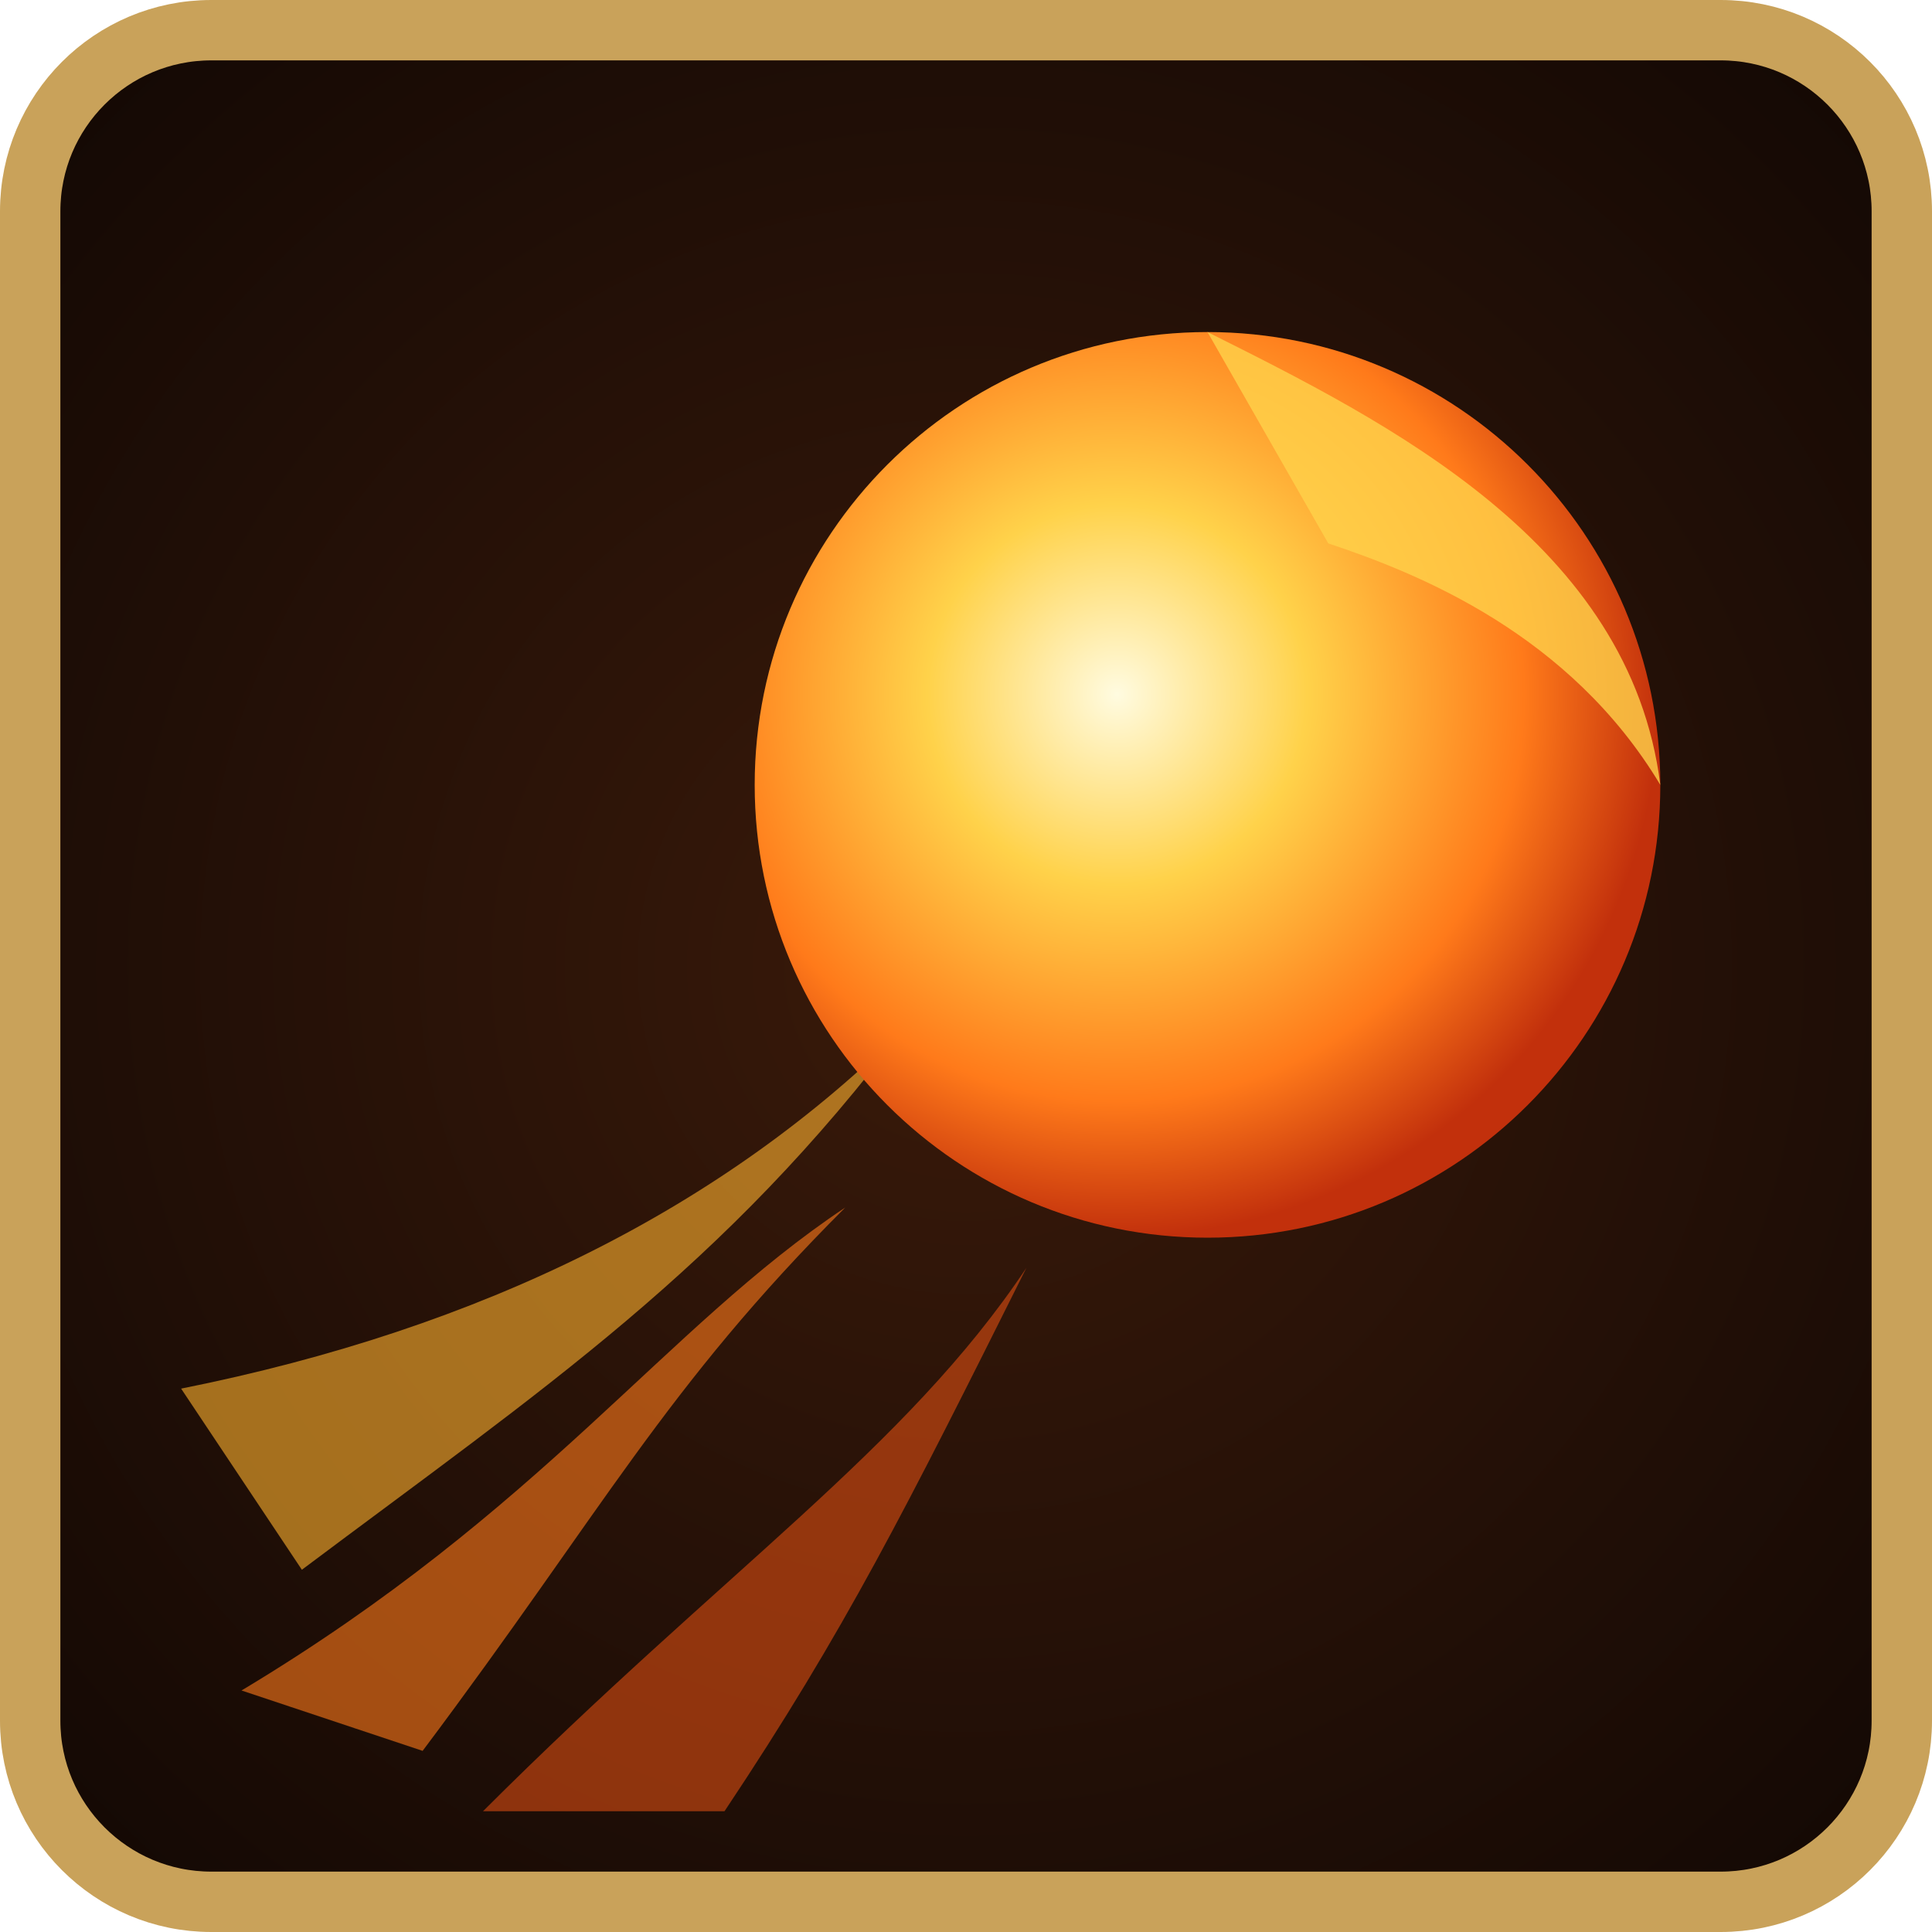
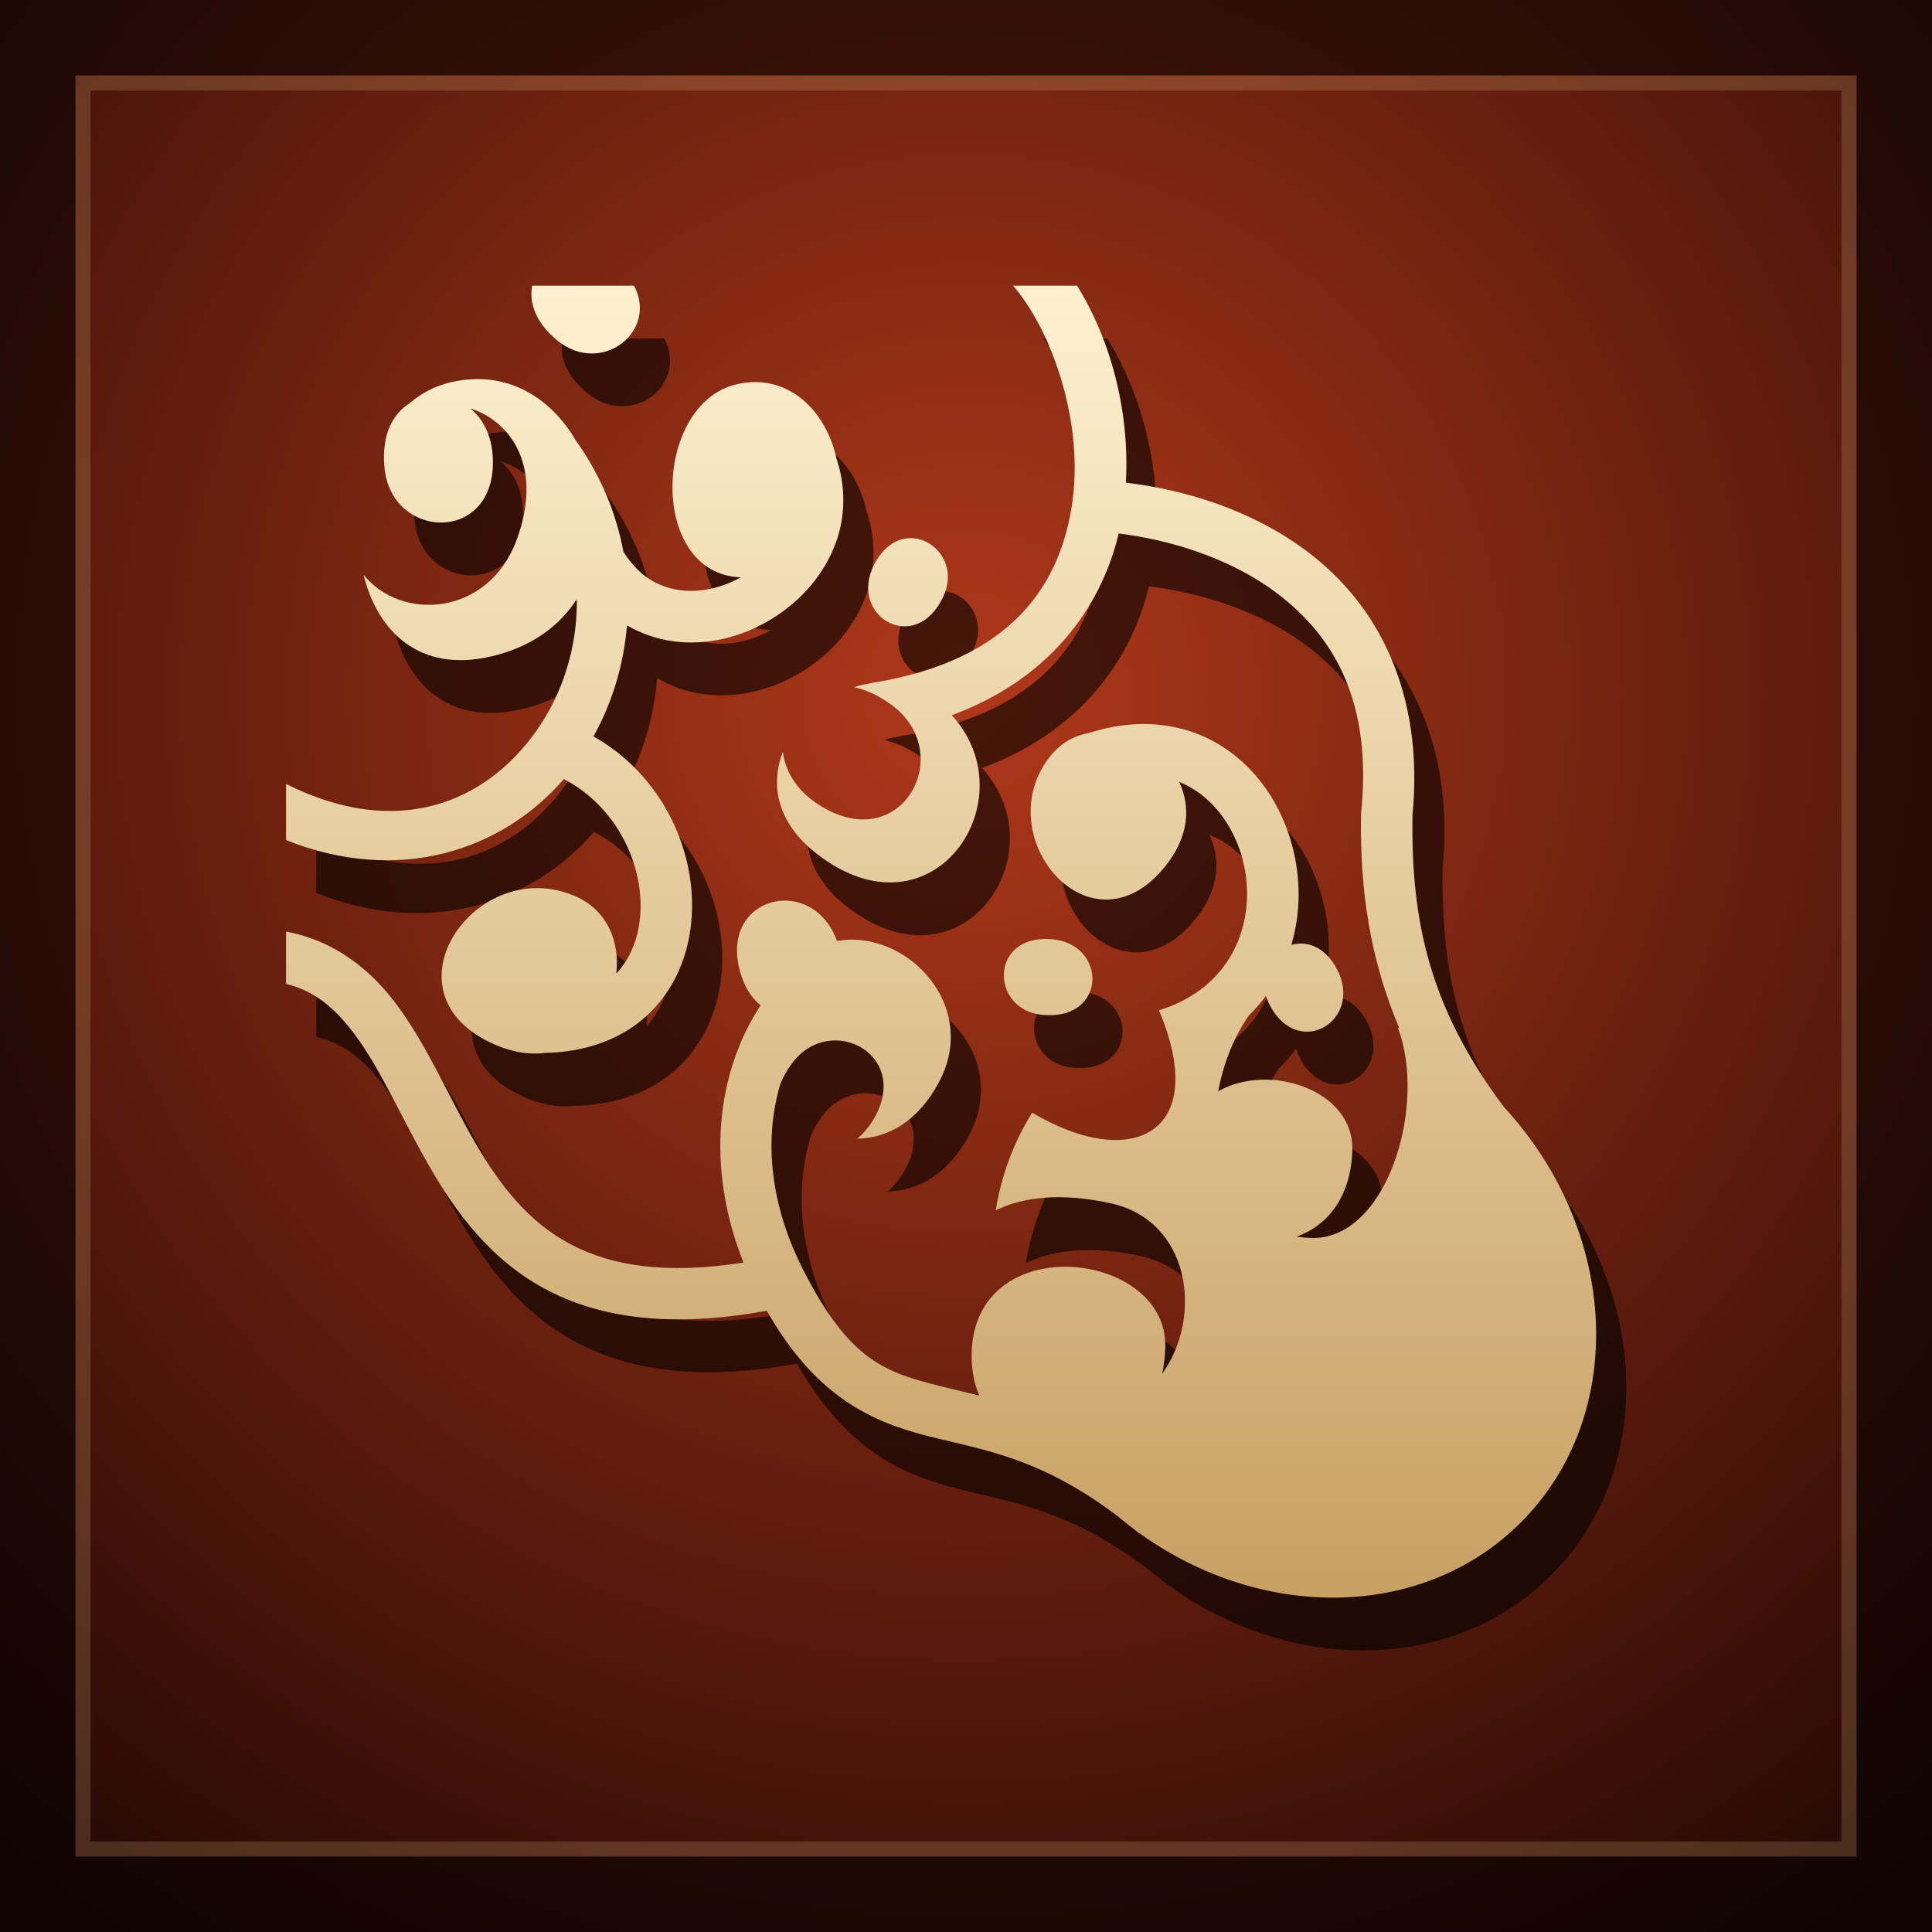
- <svg xmlns="http://www.w3.org/2000/svg" width="64" height="64" viewBox="0 0 64 64">
+ <svg xmlns="http://www.w3.org/2000/svg" viewBox="0 0 512 512">
  <defs>
-     <radialGradient id="bg" cx="50%" cy="50%" r="70%">
-       <stop offset="0" stop-color="#3a1a0a" />
-       <stop offset="1" stop-color="#120804" />
+     <radialGradient id="bg" cx="50%" cy="36%" r="78%">
+       <stop offset="0" stop-color="#b0381a" />
+       <stop offset="1" stop-color="#220703" />
    </radialGradient>
-     <radialGradient id="core" cx="40%" cy="40%" r="60%">
-       <stop offset="0" stop-color="#fffbe0" />
-       <stop offset="0.35" stop-color="#ffd24a" />
-       <stop offset="0.75" stop-color="#ff7a1a" />
-       <stop offset="1" stop-color="#c2300c" />
-     </radialGradient>
+     <linearGradient id="ink" x1="0" y1="0" x2="0" y2="1">
+       <stop offset="0" stop-color="#fdf0cf" />
+       <stop offset="1" stop-color="#c8a064" />
+     </linearGradient>
  </defs>
-   <rect x="1" y="1" width="62" height="62" rx="6" fill="url(#bg)" />
-   <path d="M8 56 C18 50 22 44 28 40 C22 46 20 50 14 58 Z" fill="#ff7a1a" opacity="0.6" />
-   <path d="M6 46 C16 44 24 40 30 34 C24 42 18 46 10 52 Z" fill="#ffb02e" opacity="0.6" />
-   <path d="M16 60 C24 52 30 48 34 42 C30 50 28 54 24 60 Z" fill="#ff5a14" opacity="0.5" />
-   <circle cx="40" cy="26" r="15" fill="url(#core)" />
-   <path d="M40 11 C46 14 54 18 55 26 C52 21 47 19 44 18 Z" fill="#ffd24a" opacity="0.8" />
-   <rect x="1" y="1" width="62" height="62" rx="6" fill="none" stroke="#c9a25a" stroke-width="2" />
+   <rect width="512" height="512" fill="url(#bg)" />
+   <g transform="translate(70 76) scale(0.73)" fill="#000" fill-opacity="0.6">
+     <path d="M108.28 18.78c-1.2 6.05 1.1 13.32 9.095 19.876 15.883 13.01 36.716-3.12 27.875-19.875h-36.97zm174.564 0c13.572 15.575 25.36 48.026 21.687 77.22-3.915 31.118-22.083 59.048-73.624 67.094v.094c-1.964.284-3.904.743-5.812 1.343 4.17.89 8.657 2.86 13.344 6.22 24.482 17.577 3.918 55.804-26.125 36.47-8.196-5.266-12.213-12.31-13.032-19.19-4.615 11.776-2.376 25.68 12.47 37.126 42.122 32.48 76.872-19.863 48.844-50.437 35.076-12.994 54.042-38.53 60.594-65.97 17.85 2.145 40.616 8.678 58.156 22.22 19.867 15.337 34.025 38.73 29.844 79.25l-.032.405v.406c-.43 27.1 3.257 52.267 13.906 77.314-.175-.088-.355-.164-.53-.25 10.834 28.695-4.215 77.915-32.094 76.375-1.608-.09-3.144-.24-4.625-.47 10.87-3.895 19.736-14.11 20.187-31.47.57-21.935-30.486-31.816-48.688-21.28 1.853-10.077 5.738-19.852 11.125-27.53 2.282-2.24 4.347-4.612 6.188-7.095.204.627.43 1.27.72 1.906 9.98 22.058 34.89 7.416 25.186-11.405-4.35-8.457-11.074-10.648-16.686-9.03 3.504-11.767 3.415-24.225.406-35.72-3.952-15.098-13.013-28.82-26.625-37.03-7.976-4.812-17.48-7.51-27.844-7.44-.69.006-1.394.034-2.092.064-5.57.233-11.385 1.277-17.313 3.186-5.246.927-10.17 3.588-14.03 8.438-23.005 28.896 14.76 74.018 41.967 39.687 8.61-10.862 8.926-21.705 4.813-30.374 1.69.692 3.303 1.508 4.844 2.438 8.787 5.3 15.35 14.822 18.217 25.78 2.87 10.96 1.946 23.044-3.312 33.126-4.384 8.406-11.626 15.654-23.28 20.28-1.272.41-2.53.853-3.783 1.314 18.878 44.79-9.97 58.624-46.03 37.156-6.794 10.808-11.198 22.857-13.25 35.47 9.883-4.887 23.666-6.502 41.687-2.595 28.884 6.263 33.747 41 18.75 61.906.643-2.984 1.033-6.202 1.124-9.686.48-18.44-18.605-29.432-37-29.156-17.28.258-33.966 10.457-33.28 33.75.14 4.844 1.124 9.19 2.748 13.03-4.827-1.217-9.4-2.263-13.593-3.312-20.567-5.145-33.424-9.23-50.25-42.22-11.65-22.837-13.746-44.61-9.657-62.717.35-1.55.75-3.07 1.187-4.564.887-2.386 2.22-4.867 4.063-7.437 14.096-19.637 44.76-3.16 29.25 20.936-1.586 2.468-3.375 4.467-5.282 6.03 10.913-.16 22-6.1 29.69-20.56 13.784-25.93-8.35-51.58-31.5-51.688-1.84-.01-3.696.173-5.532.5-3.696-10.15-11.607-14.724-19.125-14.657-11.395.103-21.84 10.833-15.063 28.814 1.5 3.97 3.765 6.996 6.438 9.187-15.838 24.13-20.18 58.28-6.22 93.376-28.655 4.51-48 1-62.25-6.375-16.074-8.32-26.524-22.114-35.718-38.124-9.194-16.01-16.705-33.956-27.813-48.97-9.438-12.754-22.502-23.363-40.28-26.686v19c10.905 2.694 18.18 9.218 25.28 18.813 9.153 12.37 16.656 29.85 26.594 47.156 9.94 17.305 22.74 34.724 43.376 45.405 19.365 10.023 44.896 13.558 79.28 7.28 17.85 31.407 38.335 40.456 59 45.626 20.14 5.04 40.485 7.83 68.376 28.97 1.97 1.66 3.995 3.258 6.032 4.78.594.49 1.18.965 1.78 1.47l.095-.094c44.505 32.063 102.997 31.564 138.467-3.906 38.87-38.87 35.765-105.384-6.187-150.844-26.624-35.576-33.77-66.875-33.156-105.562h-.03c4.428-45.38-13.045-76.668-37.033-95.188-21.172-16.346-46.585-23.457-67-25.875 1.496-26.37-5.78-52.345-17.717-71.5h-23.22zM88.438 52.688c-3.178 0-6.483.374-9.907 1.188-5.71 1.356-10.715 4.073-15 7.75-.027.024-.064.038-.093.063-2.25 1.463-4.222 3.494-5.75 6.093-.033.058-.092.1-.124.157-2.415 4.2-3.617 9.88-2.907 17.063 2.628 26.407 40.834 27.546 39.313-3.875-.388-8.14-3.673-14.105-8.19-17.813 15.426 4.92 26.523 22.082 16.72 48.063-10.34 27.408-41.76 29.372-55.47 12.313 5.018 20.444 20.162 35.828 46.44 29.656 14.73-3.46 24.825-11.138 31-20.78.233 17.556-5.215 34.5-14.782 47.967-18.347 25.828-50.26 39.48-90.782 19.126v20.375c40.907 16.38 78.436 3.814 100.875-22.155 19.068 10 28.71 30.633 27.782 48.344-.462 8.83-3.42 16.56-8.75 22.25 1.273-11.394-3.145-22.947-14.906-28.064-35.92-15.636-71.766 35.453-29.125 53.906 2.805 1.213 5.5 2.042 8.095 2.563v.03c.085.01.165.024.25.033 3.398.657 6.63.743 9.625.375 14.957-.285 27.384-4.945 36.375-12.844 10.904-9.582 16.36-23.27 17.094-37.283 1.275-24.38-11.26-50.987-35.69-64.78 6.762-12.177 10.956-25.986 12.157-40.313 5.06 2.946 10.495 4.818 15.97 5.656 12.77 1.955 25.603-1.35 36.312-7.844 10.708-6.493 19.516-16.308 23.75-28.437 3.2-9.173 3.47-19.695-.032-30.064-3.167-14.78-14.114-27.622-29.438-27.625-2.21 0-4.495.248-6.875.814-30.3 7.19-32.07 68.89 1.625 70.062-7.1 3.967-15.24 5.71-22.53 4.594-7.578-1.16-14.436-4.948-20.095-13.906-2.58-13.888-8.185-27.66-17.25-40.344-7.554-12.997-20.047-22.31-35.688-22.313zm157.156 57.75c-4.71.03-9.694 2.802-13.156 9.532-9.705 18.82 15.205 33.46 25.187 11.405 5.02-11.105-3.04-20.995-12.03-20.938zm48.437 145.5c-19.927.602-18.62 25.754-.717 27.532 24.093 2.383 23.874-26.494 2.718-27.5-.686-.035-1.356-.052-2-.032z" />
+   </g>
+   <g transform="translate(62 62) scale(0.73)" fill="url(#ink)">
+     <path d="M108.28 18.78c-1.2 6.05 1.1 13.32 9.095 19.876 15.883 13.01 36.716-3.12 27.875-19.875h-36.97zm174.564 0c13.572 15.575 25.36 48.026 21.687 77.22-3.915 31.118-22.083 59.048-73.624 67.094v.094c-1.964.284-3.904.743-5.812 1.343 4.17.89 8.657 2.86 13.344 6.22 24.482 17.577 3.918 55.804-26.125 36.47-8.196-5.266-12.213-12.31-13.032-19.19-4.615 11.776-2.376 25.68 12.47 37.126 42.122 32.48 76.872-19.863 48.844-50.437 35.076-12.994 54.042-38.53 60.594-65.97 17.85 2.145 40.616 8.678 58.156 22.22 19.867 15.337 34.025 38.73 29.844 79.25l-.032.405v.406c-.43 27.1 3.257 52.267 13.906 77.314-.175-.088-.355-.164-.53-.25 10.834 28.695-4.215 77.915-32.094 76.375-1.608-.09-3.144-.24-4.625-.47 10.87-3.895 19.736-14.11 20.187-31.47.57-21.935-30.486-31.816-48.688-21.28 1.853-10.077 5.738-19.852 11.125-27.53 2.282-2.24 4.347-4.612 6.188-7.095.204.627.43 1.27.72 1.906 9.98 22.058 34.89 7.416 25.186-11.405-4.35-8.457-11.074-10.648-16.686-9.03 3.504-11.767 3.415-24.225.406-35.72-3.952-15.098-13.013-28.82-26.625-37.03-7.976-4.812-17.48-7.51-27.844-7.44-.69.006-1.394.034-2.092.064-5.57.233-11.385 1.277-17.313 3.186-5.246.927-10.17 3.588-14.03 8.438-23.005 28.896 14.76 74.018 41.967 39.687 8.61-10.862 8.926-21.705 4.813-30.374 1.69.692 3.303 1.508 4.844 2.438 8.787 5.3 15.35 14.822 18.217 25.78 2.87 10.96 1.946 23.044-3.312 33.126-4.384 8.406-11.626 15.654-23.28 20.28-1.272.41-2.53.853-3.783 1.314 18.878 44.79-9.97 58.624-46.03 37.156-6.794 10.808-11.198 22.857-13.25 35.47 9.883-4.887 23.666-6.502 41.687-2.595 28.884 6.263 33.747 41 18.75 61.906.643-2.984 1.033-6.202 1.124-9.686.48-18.44-18.605-29.432-37-29.156-17.28.258-33.966 10.457-33.28 33.75.14 4.844 1.124 9.19 2.748 13.03-4.827-1.217-9.4-2.263-13.593-3.312-20.567-5.145-33.424-9.23-50.25-42.22-11.65-22.837-13.746-44.61-9.657-62.717.35-1.55.75-3.07 1.187-4.564.887-2.386 2.22-4.867 4.063-7.437 14.096-19.637 44.76-3.16 29.25 20.936-1.586 2.468-3.375 4.467-5.282 6.03 10.913-.16 22-6.1 29.69-20.56 13.784-25.93-8.35-51.58-31.5-51.688-1.84-.01-3.696.173-5.532.5-3.696-10.15-11.607-14.724-19.125-14.657-11.395.103-21.84 10.833-15.063 28.814 1.5 3.97 3.765 6.996 6.438 9.187-15.838 24.13-20.18 58.28-6.22 93.376-28.655 4.51-48 1-62.25-6.375-16.074-8.32-26.524-22.114-35.718-38.124-9.194-16.01-16.705-33.956-27.813-48.97-9.438-12.754-22.502-23.363-40.28-26.686v19c10.905 2.694 18.18 9.218 25.28 18.813 9.153 12.37 16.656 29.85 26.594 47.156 9.94 17.305 22.74 34.724 43.376 45.405 19.365 10.023 44.896 13.558 79.28 7.28 17.85 31.407 38.335 40.456 59 45.626 20.14 5.04 40.485 7.83 68.376 28.97 1.97 1.66 3.995 3.258 6.032 4.78.594.49 1.18.965 1.78 1.47l.095-.094c44.505 32.063 102.997 31.564 138.467-3.906 38.87-38.87 35.765-105.384-6.187-150.844-26.624-35.576-33.77-66.875-33.156-105.562h-.03c4.428-45.38-13.045-76.668-37.033-95.188-21.172-16.346-46.585-23.457-67-25.875 1.496-26.37-5.78-52.345-17.717-71.5h-23.22zM88.438 52.688c-3.178 0-6.483.374-9.907 1.188-5.71 1.356-10.715 4.073-15 7.75-.027.024-.064.038-.093.063-2.25 1.463-4.222 3.494-5.75 6.093-.033.058-.092.1-.124.157-2.415 4.2-3.617 9.88-2.907 17.063 2.628 26.407 40.834 27.546 39.313-3.875-.388-8.14-3.673-14.105-8.19-17.813 15.426 4.92 26.523 22.082 16.72 48.063-10.34 27.408-41.76 29.372-55.47 12.313 5.018 20.444 20.162 35.828 46.44 29.656 14.73-3.46 24.825-11.138 31-20.78.233 17.556-5.215 34.5-14.782 47.967-18.347 25.828-50.26 39.48-90.782 19.126v20.375c40.907 16.38 78.436 3.814 100.875-22.155 19.068 10 28.71 30.633 27.782 48.344-.462 8.83-3.42 16.56-8.75 22.25 1.273-11.394-3.145-22.947-14.906-28.064-35.92-15.636-71.766 35.453-29.125 53.906 2.805 1.213 5.5 2.042 8.095 2.563v.03c.085.01.165.024.25.033 3.398.657 6.63.743 9.625.375 14.957-.285 27.384-4.945 36.375-12.844 10.904-9.582 16.36-23.27 17.094-37.283 1.275-24.38-11.26-50.987-35.69-64.78 6.762-12.177 10.956-25.986 12.157-40.313 5.06 2.946 10.495 4.818 15.97 5.656 12.77 1.955 25.603-1.35 36.312-7.844 10.708-6.493 19.516-16.308 23.75-28.437 3.2-9.173 3.47-19.695-.032-30.064-3.167-14.78-14.114-27.622-29.438-27.625-2.21 0-4.495.248-6.875.814-30.3 7.19-32.07 68.89 1.625 70.062-7.1 3.967-15.24 5.71-22.53 4.594-7.578-1.16-14.436-4.948-20.095-13.906-2.58-13.888-8.185-27.66-17.25-40.344-7.554-12.997-20.047-22.31-35.688-22.313zm157.156 57.75c-4.71.03-9.694 2.802-13.156 9.532-9.705 18.82 15.205 33.46 25.187 11.405 5.02-11.105-3.04-20.995-12.03-20.938zm48.437 145.5c-19.927.602-18.62 25.754-.717 27.532 24.093 2.383 23.874-26.494 2.718-27.5-.686-.035-1.356-.052-2-.032z" />
+   </g>
+   <rect x="10" y="10" width="492" height="492" fill="none" stroke="#000" stroke-opacity="0.55" stroke-width="20" />
+   <rect x="22" y="22" width="468" height="468" fill="none" stroke="#f3d79a" stroke-opacity="0.18" stroke-width="4" />
</svg>
